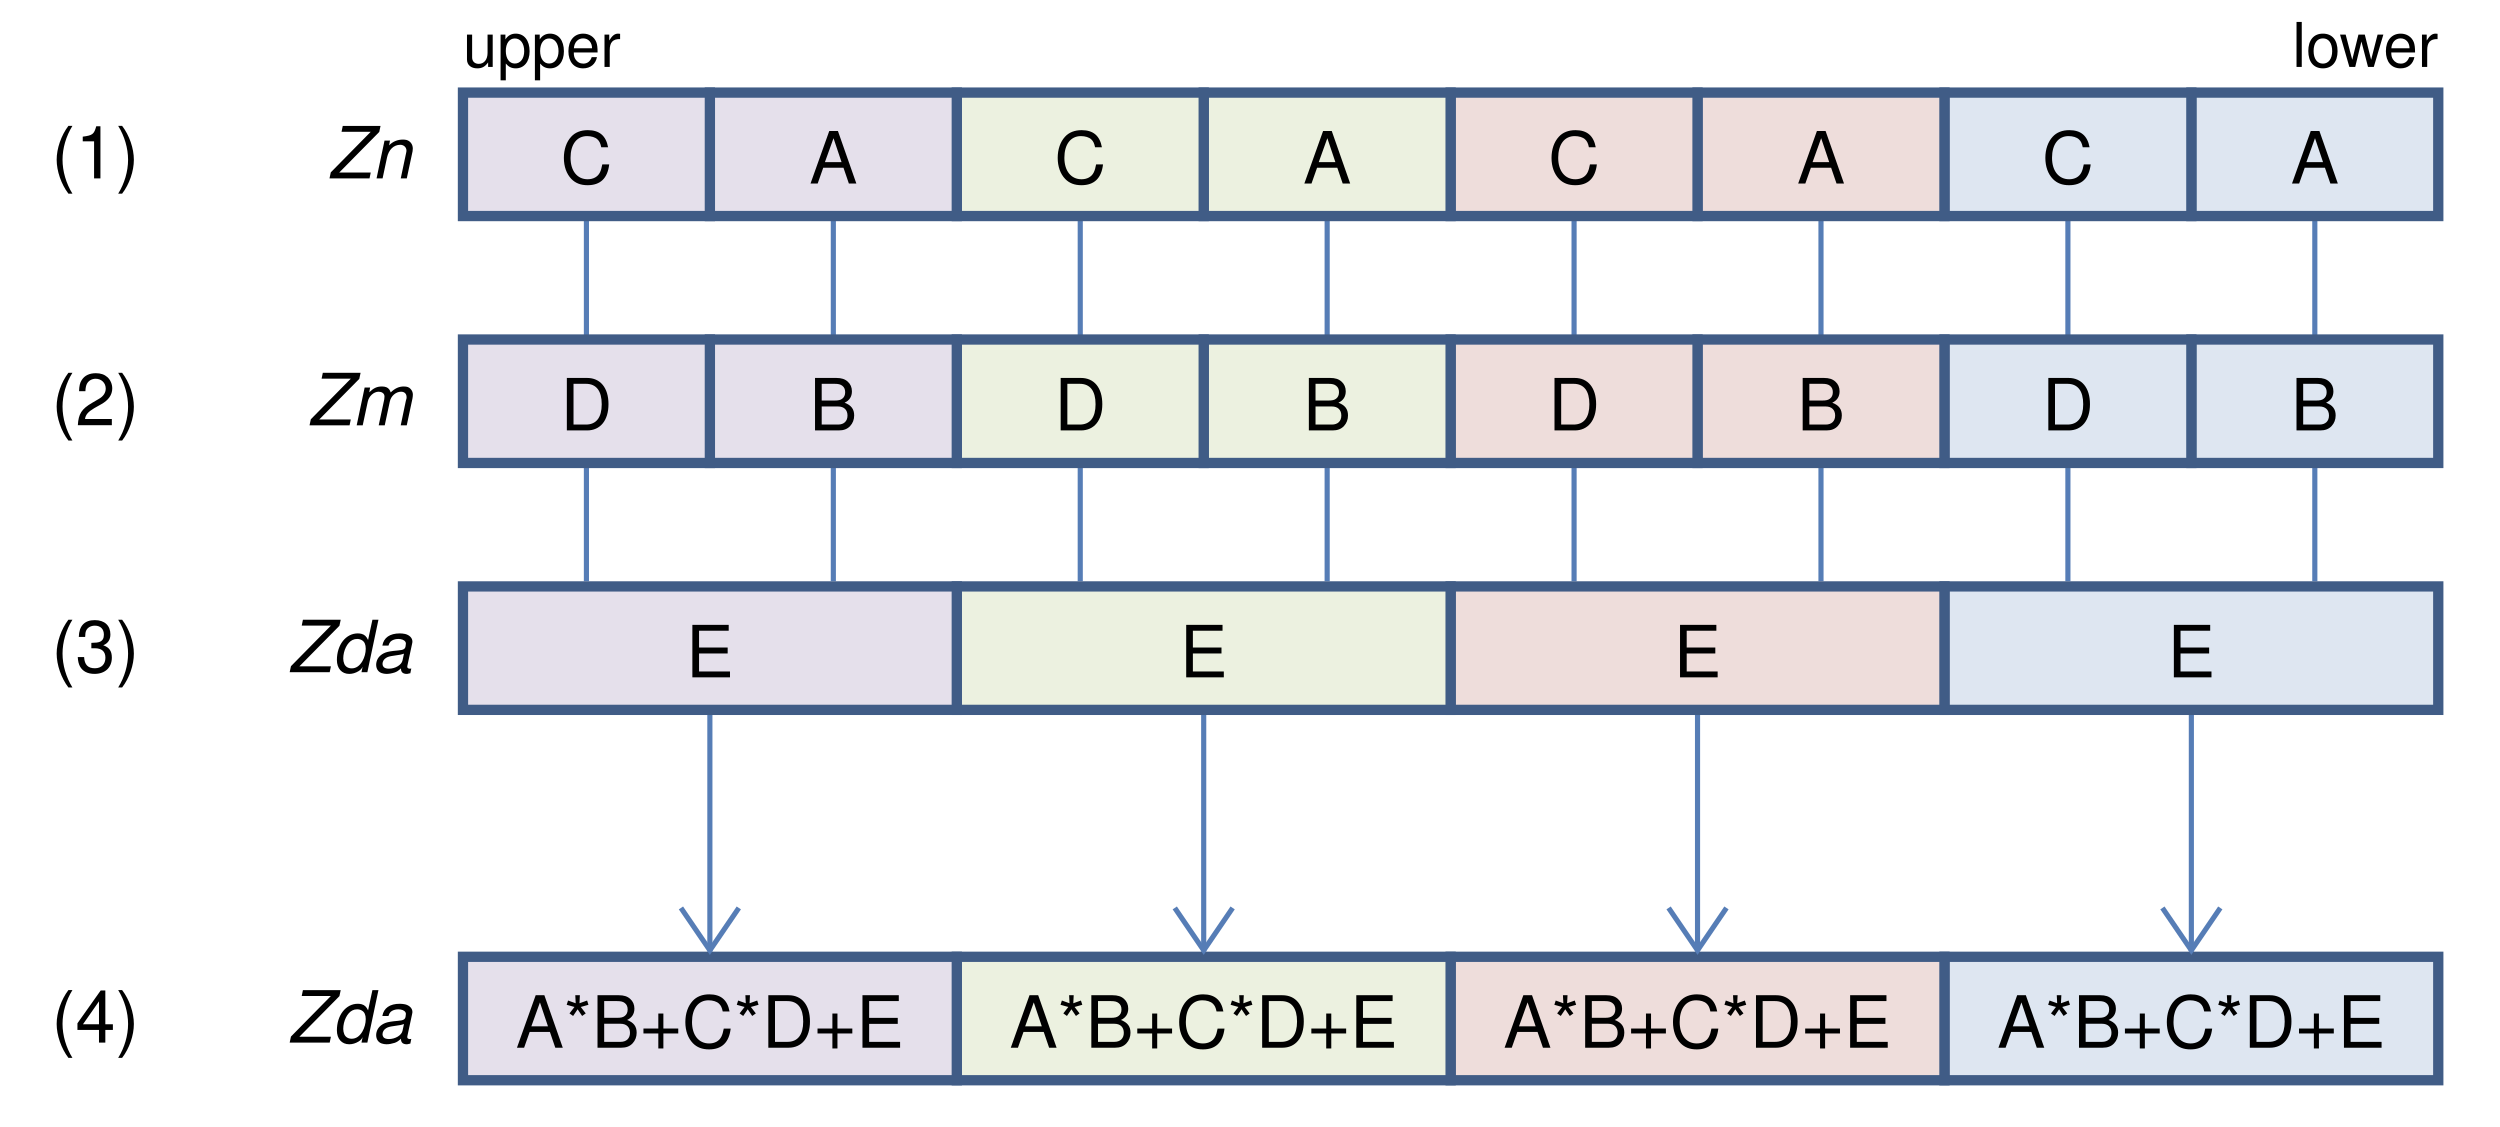
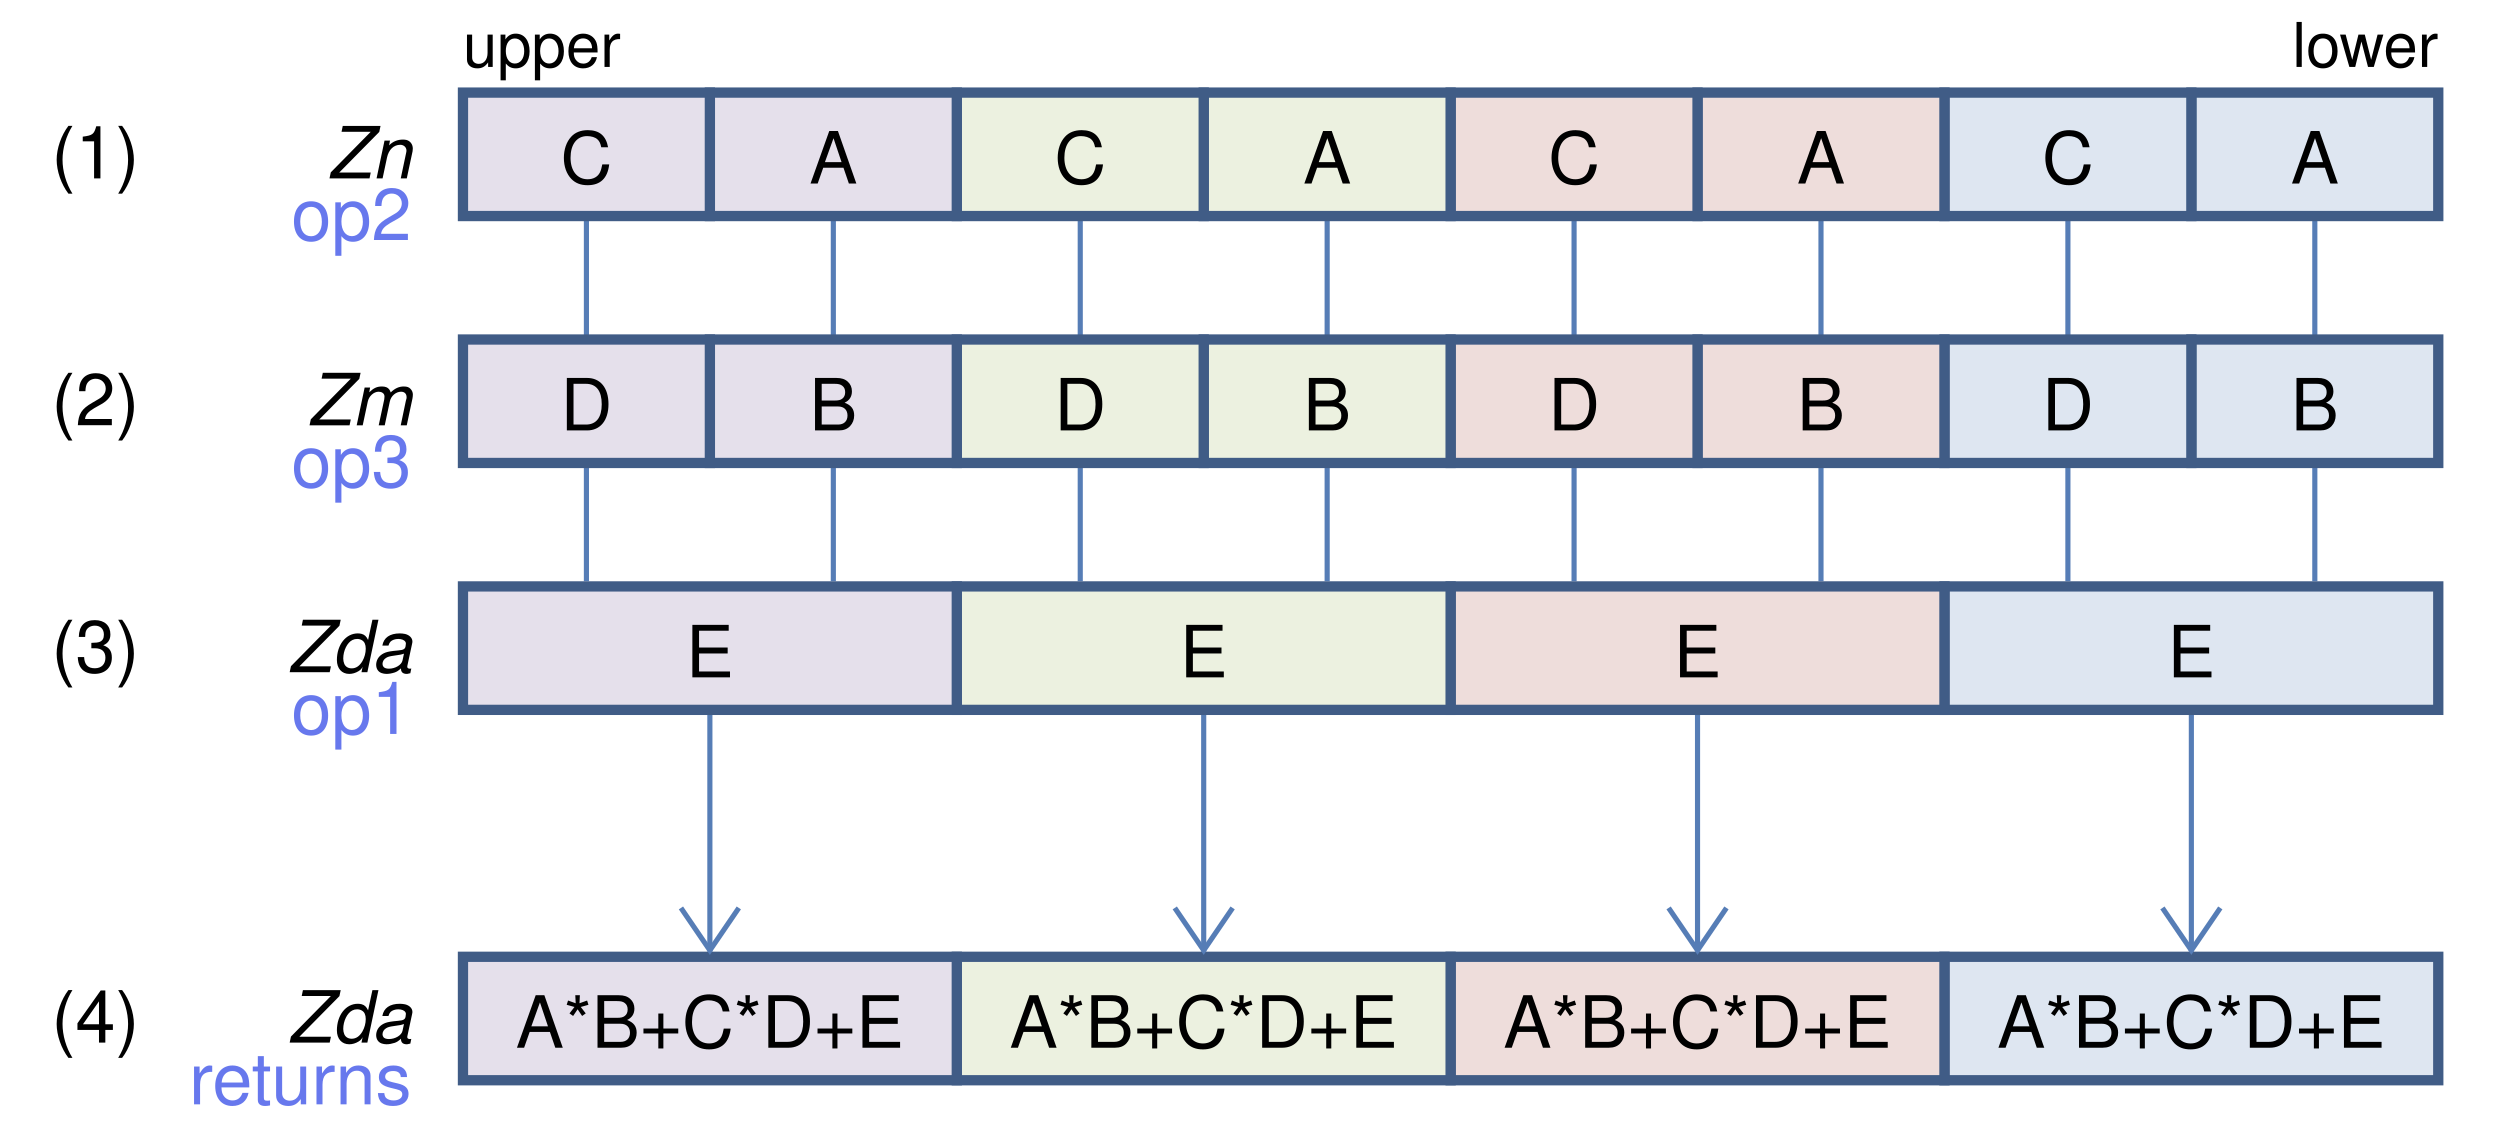
<svg xmlns="http://www.w3.org/2000/svg" viewBox="0 0 486 219">
  <style>
.label { font: 14px Helvetica; dominant-baseline: middle; text-anchor: middle; }
.title-left { font: 12px Helvetica; dominant-baseline: middle; }
.title-right { font: 12px Helvetica; dominant-baseline: middle; text-anchor: end; }
.title-intrinsic { font: 12px Helvetica; dominant-baseline: middle; text-anchor: middle; fill: #6778ED; }
.title { font: 12px Helvetica; dominant-baseline: middle; text-anchor: middle; }
.title-unused { font: 12px Helvetica; dominant-baseline: middle; text-anchor: middle; fill: #AAA; }
.register-name { font: 14px Helvetica; dominant-baseline: middle; text-anchor: end; font-style: italic; }
.memory-name { font: 14px Helvetica; dominant-baseline: middle; text-anchor: end; }
.register-number { font: 14px Helvetica; dominant-baseline: middle; text-anchor: start; }
.intrinsic-name { font: 14px Helvetica; dominant-baseline: middle; text-anchor: end; fill: #6778ED; }
.intrinsic-color { fill: #6778ED; }
.small-label { font: 12px Helvetica; dominant-baseline: middle; text-anchor: middle; }
.label-10px { font: 10px Helvetica; dominant-baseline: middle; text-anchor: middle; }
.smaller-label { font: 9px Helvetica; dominant-baseline: middle; text-anchor: middle; }
.label-6px { font: 6px Helvetica; dominant-baseline: middle; text-anchor: middle; }
.label-7px { font: 7px Helvetica; dominant-baseline: middle; text-anchor: middle; }
.unused { fill: #AAA; }
.dim { fill: #888; }
</style>
  <defs>
    <marker id="arrowhead" markerWidth="10.75" markerHeight="24.5" refX="9.0" refY="6.125" orient="auto">
      <polyline points="0.5 0.5, 8.75 6.125, 0.5 11.75" stroke="#567DB6" stroke-width="1" fill="none" />
    </marker>
  </defs>
  <line stroke="#567DB6" stroke-width="1" x1="426" x2="426" y1="138.5" y2="185" />
  <line stroke="#567DB6" stroke-width="1" x1="330" x2="330" y1="138.5" y2="185" />
  <line stroke="#567DB6" stroke-width="1" x1="234" x2="234" y1="138.5" y2="185" />
  <line stroke="#567DB6" stroke-width="1" x1="138" x2="138" y1="138.5" y2="185" />
  <line stroke="#567DB6" stroke-width="1" x1="450" x2="450" y1="42.5" y2="65.5" />
  <line stroke="#567DB6" stroke-width="1" x1="450" x2="450" y1="90.5" y2="113" />
  <line stroke="#567DB6" stroke-width="1" x1="402" x2="402" y1="42.5" y2="65.5" />
  <line stroke="#567DB6" stroke-width="1" x1="402" x2="402" y1="90.5" y2="113" />
  <line stroke="#567DB6" stroke-width="1" x1="354" x2="354" y1="42.5" y2="65.5" />
  <line stroke="#567DB6" stroke-width="1" x1="354" x2="354" y1="90.5" y2="113" />
  <line stroke="#567DB6" stroke-width="1" x1="306" x2="306" y1="42.5" y2="65.5" />
  <line stroke="#567DB6" stroke-width="1" x1="306" x2="306" y1="90.5" y2="113" />
  <line stroke="#567DB6" stroke-width="1" x1="258" x2="258" y1="42.5" y2="65.5" />
  <line stroke="#567DB6" stroke-width="1" x1="258" x2="258" y1="90.5" y2="113" />
  <line stroke="#567DB6" stroke-width="1" x1="210" x2="210" y1="42.5" y2="65.5" />
  <line stroke="#567DB6" stroke-width="1" x1="210" x2="210" y1="90.5" y2="113" />
  <line stroke="#567DB6" stroke-width="1" x1="162" x2="162" y1="42.5" y2="65.5" />
  <line stroke="#567DB6" stroke-width="1" x1="162" x2="162" y1="90.5" y2="113" />
  <line stroke="#567DB6" stroke-width="1" x1="114" x2="114" y1="42.5" y2="65.5" />
  <line stroke="#567DB6" stroke-width="1" x1="114" x2="114" y1="90.5" y2="113" />
  <text class="title-left" x="90" y="9">upper</text>
  <text class="title-right" x="474" y="9">lower</text>
  <rect fill="#DEE6F1" height="24" width="48" x="426" y="18" />
  <rect fill="none" height="24" stroke="#405C86" stroke-width="2" width="48" x="426" y="18" />
  <text class="label" x="450" y="31">A</text>
  <rect fill="#DEE6F1" height="24" width="48" x="378" y="18" />
  <rect fill="none" height="24" stroke="#405C86" stroke-width="2" width="48" x="378" y="18" />
  <text class="label" x="402" y="31">C</text>
  <rect fill="#EEDDDB" height="24" width="48" x="330" y="18" />
  <rect fill="none" height="24" stroke="#405C86" stroke-width="2" width="48" x="330" y="18" />
  <text class="label" x="354" y="31">A</text>
  <rect fill="#EEDDDB" height="24" width="48" x="282" y="18" />
  <rect fill="none" height="24" stroke="#405C86" stroke-width="2" width="48" x="282" y="18" />
  <text class="label" x="306" y="31">C</text>
  <rect fill="#ECF1E0" height="24" width="48" x="234" y="18" />
  <rect fill="none" height="24" stroke="#405C86" stroke-width="2" width="48" x="234" y="18" />
  <text class="label" x="258" y="31">A</text>
  <rect fill="#ECF1E0" height="24" width="48" x="186" y="18" />
  <rect fill="none" height="24" stroke="#405C86" stroke-width="2" width="48" x="186" y="18" />
  <text class="label" x="210" y="31">C</text>
  <rect fill="#E5E0EB" height="24" width="48" x="138" y="18" />
  <rect fill="none" height="24" stroke="#405C86" stroke-width="2" width="48" x="138" y="18" />
  <text class="label" x="162" y="31">A</text>
  <rect fill="#E5E0EB" height="24" width="48" x="90" y="18" />
  <rect fill="none" height="24" stroke="#405C86" stroke-width="2" width="48" x="90" y="18" />
  <text class="label" x="114" y="31">C</text>
  <text class="register-name" x="80" y="30">Zn</text>
+   <text class="intrinsic-name" x="80" y="42">op2</text>
  <text class="register-number" x="10" y="30">(1)</text>
  <rect fill="#DEE6F1" height="24" width="48" x="426" y="66" />
  <rect fill="none" height="24" stroke="#405C86" stroke-width="2" width="48" x="426" y="66" />
  <text class="label" x="450" y="79">B</text>
  <rect fill="#DEE6F1" height="24" width="48" x="378" y="66" />
  <rect fill="none" height="24" stroke="#405C86" stroke-width="2" width="48" x="378" y="66" />
  <text class="label" x="402" y="79">D</text>
  <rect fill="#EEDDDB" height="24" width="48" x="330" y="66" />
  <rect fill="none" height="24" stroke="#405C86" stroke-width="2" width="48" x="330" y="66" />
  <text class="label" x="354" y="79">B</text>
  <rect fill="#EEDDDB" height="24" width="48" x="282" y="66" />
  <rect fill="none" height="24" stroke="#405C86" stroke-width="2" width="48" x="282" y="66" />
  <text class="label" x="306" y="79">D</text>
  <rect fill="#ECF1E0" height="24" width="48" x="234" y="66" />
  <rect fill="none" height="24" stroke="#405C86" stroke-width="2" width="48" x="234" y="66" />
  <text class="label" x="258" y="79">B</text>
  <rect fill="#ECF1E0" height="24" width="48" x="186" y="66" />
  <rect fill="none" height="24" stroke="#405C86" stroke-width="2" width="48" x="186" y="66" />
  <text class="label" x="210" y="79">D</text>
  <rect fill="#E5E0EB" height="24" width="48" x="138" y="66" />
  <rect fill="none" height="24" stroke="#405C86" stroke-width="2" width="48" x="138" y="66" />
  <text class="label" x="162" y="79">B</text>
  <rect fill="#E5E0EB" height="24" width="48" x="90" y="66" />
  <rect fill="none" height="24" stroke="#405C86" stroke-width="2" width="48" x="90" y="66" />
  <text class="label" x="114" y="79">D</text>
  <text class="register-name" x="80" y="78">Zm</text>
+   <text class="intrinsic-name" x="80" y="90">op3</text>
  <text class="register-number" x="10" y="78">(2)</text>
  <rect fill="#DEE6F1" height="24" width="96" x="378" y="114" />
  <rect fill="none" height="24" stroke="#405C86" stroke-width="2" width="96" x="378" y="114" />
  <text class="label" x="426" y="127">E</text>
  <rect fill="#EEDDDB" height="24" width="96" x="282" y="114" />
  <rect fill="none" height="24" stroke="#405C86" stroke-width="2" width="96" x="282" y="114" />
  <text class="label" x="330" y="127">E</text>
  <rect fill="#ECF1E0" height="24" width="96" x="186" y="114" />
  <rect fill="none" height="24" stroke="#405C86" stroke-width="2" width="96" x="186" y="114" />
  <text class="label" x="234" y="127">E</text>
  <rect fill="#E5E0EB" height="24" width="96" x="90" y="114" />
  <rect fill="none" height="24" stroke="#405C86" stroke-width="2" width="96" x="90" y="114" />
  <text class="label" x="138" y="127">E</text>
  <text class="register-name" x="80" y="126">Zda</text>
+   <text class="intrinsic-name" x="80" y="138">op1</text>
  <text class="register-number" x="10" y="126">(3)</text>
  <rect fill="#DEE6F1" height="24" width="96" x="378" y="186" />
  <rect fill="none" height="24" stroke="#405C86" stroke-width="2" width="96" x="378" y="186" />
  <text class="label" x="426" y="199">A*B+C*D+E</text>
  <rect fill="#EEDDDB" height="24" width="96" x="282" y="186" />
  <rect fill="none" height="24" stroke="#405C86" stroke-width="2" width="96" x="282" y="186" />
  <text class="label" x="330" y="199">A*B+C*D+E</text>
  <rect fill="#ECF1E0" height="24" width="96" x="186" y="186" />
  <rect fill="none" height="24" stroke="#405C86" stroke-width="2" width="96" x="186" y="186" />
  <text class="label" x="234" y="199">A*B+C*D+E</text>
  <rect fill="#E5E0EB" height="24" width="96" x="90" y="186" />
  <rect fill="none" height="24" stroke="#405C86" stroke-width="2" width="96" x="90" y="186" />
  <text class="label" x="138" y="199">A*B+C*D+E</text>
  <text class="register-name" x="80" y="198">Zda</text>
+   <text class="intrinsic-name" x="80" y="210">returns</text>
  <text class="register-number" x="10" y="198">(4)</text>
  <line marker-end="url(#arrowhead)" stroke="none" x1="426" x2="426" y1="138.5" y2="185" />
  <line marker-end="url(#arrowhead)" stroke="none" x1="330" x2="330" y1="138.5" y2="185" />
  <line marker-end="url(#arrowhead)" stroke="none" x1="234" x2="234" y1="138.5" y2="185" />
  <line marker-end="url(#arrowhead)" stroke="none" x1="138" x2="138" y1="138.5" y2="185" />
</svg>
